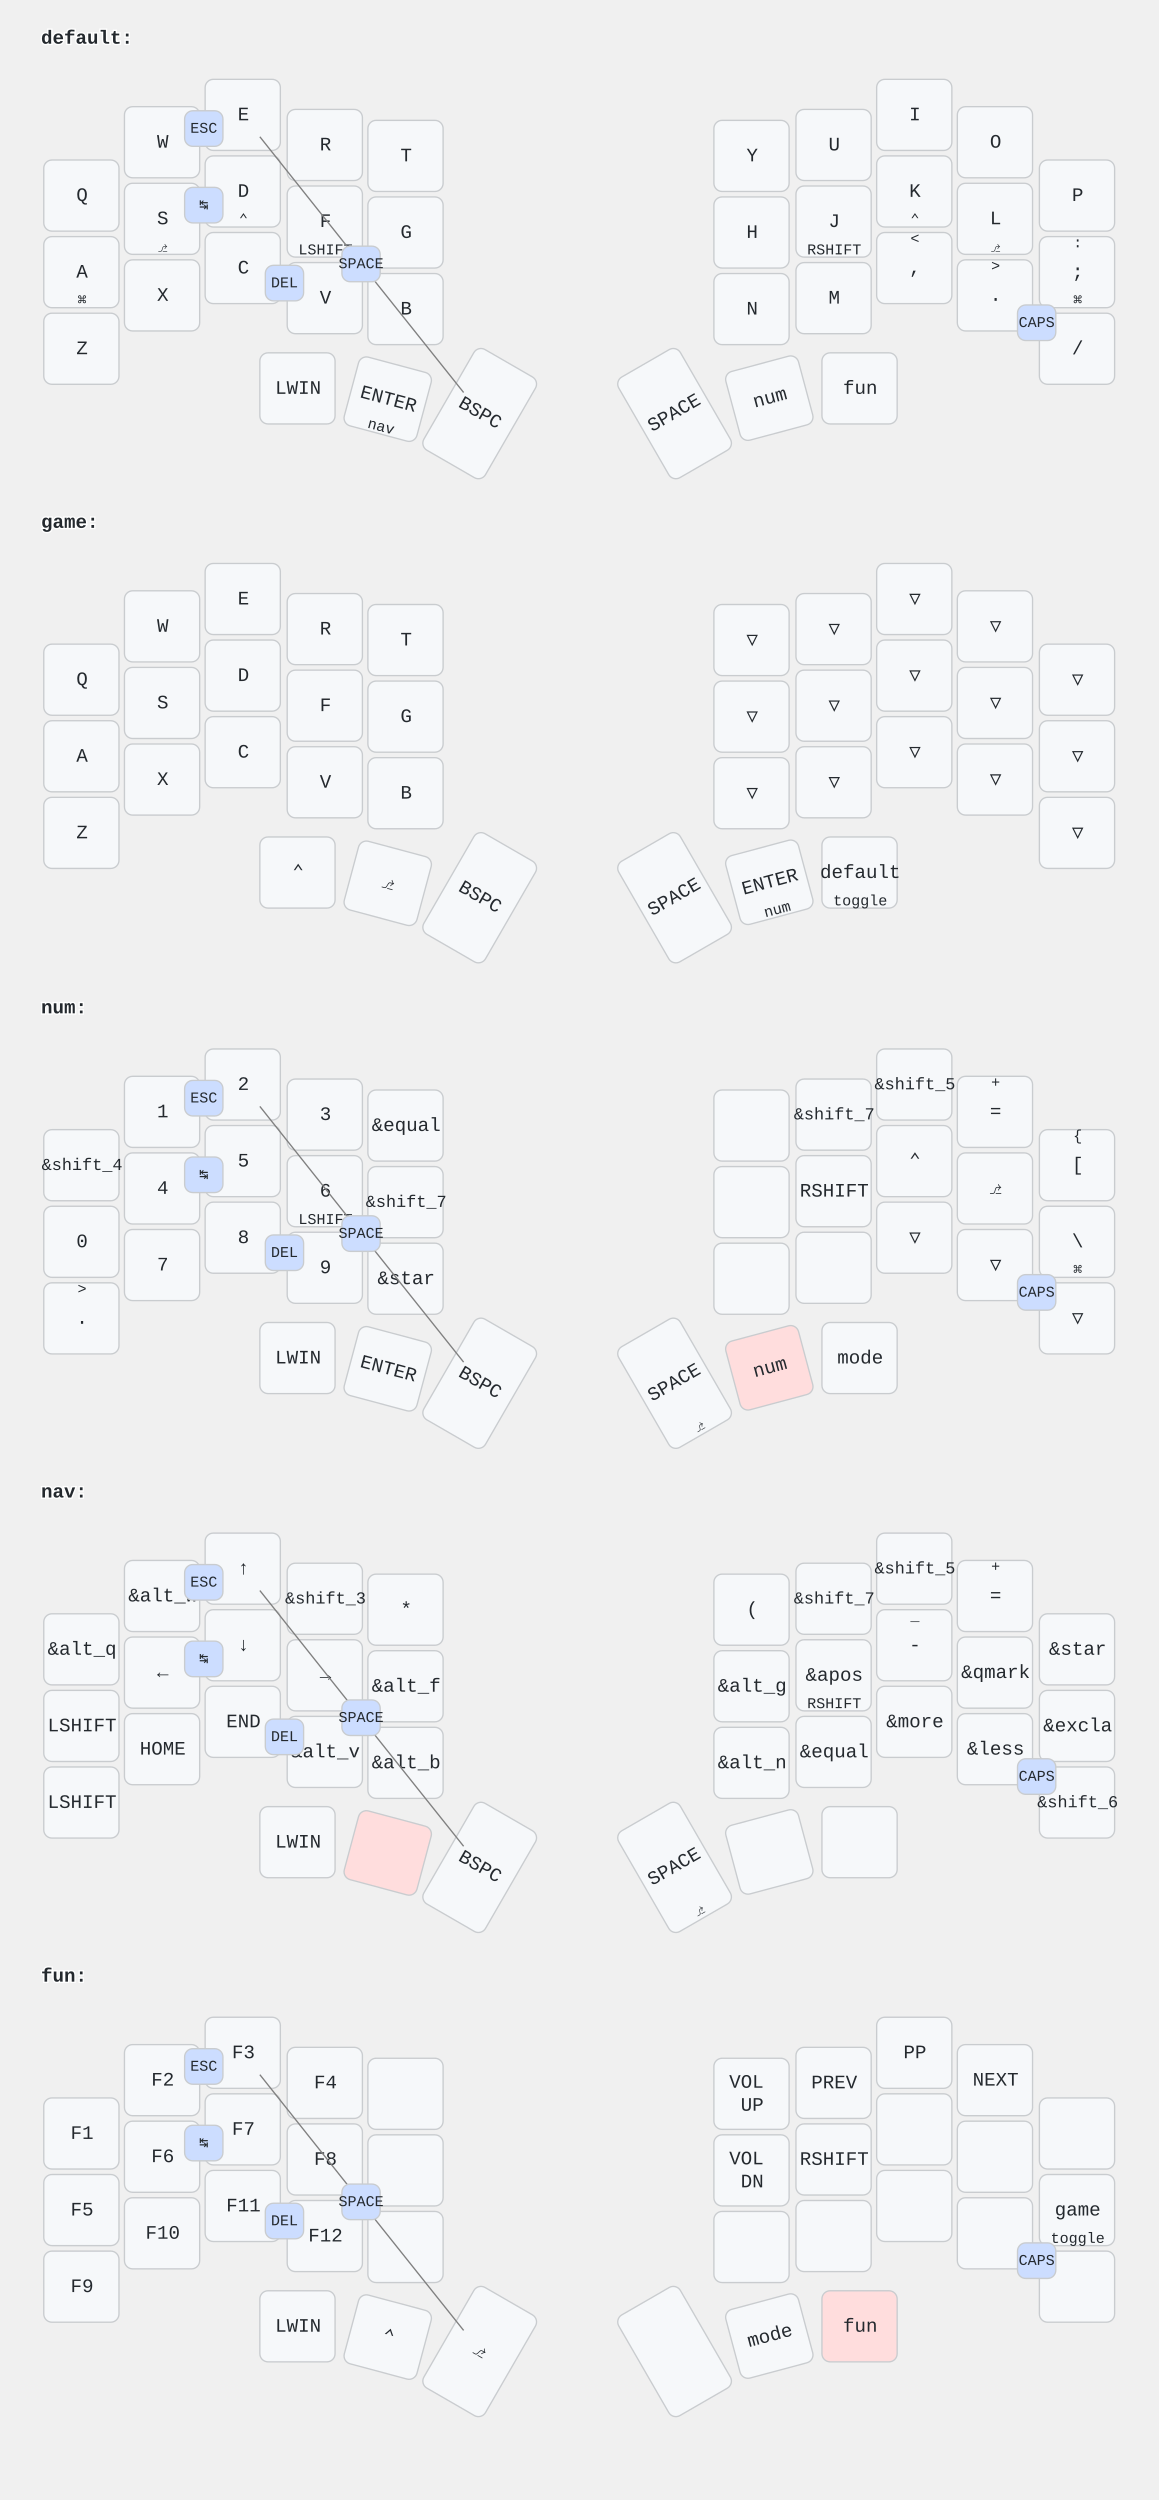
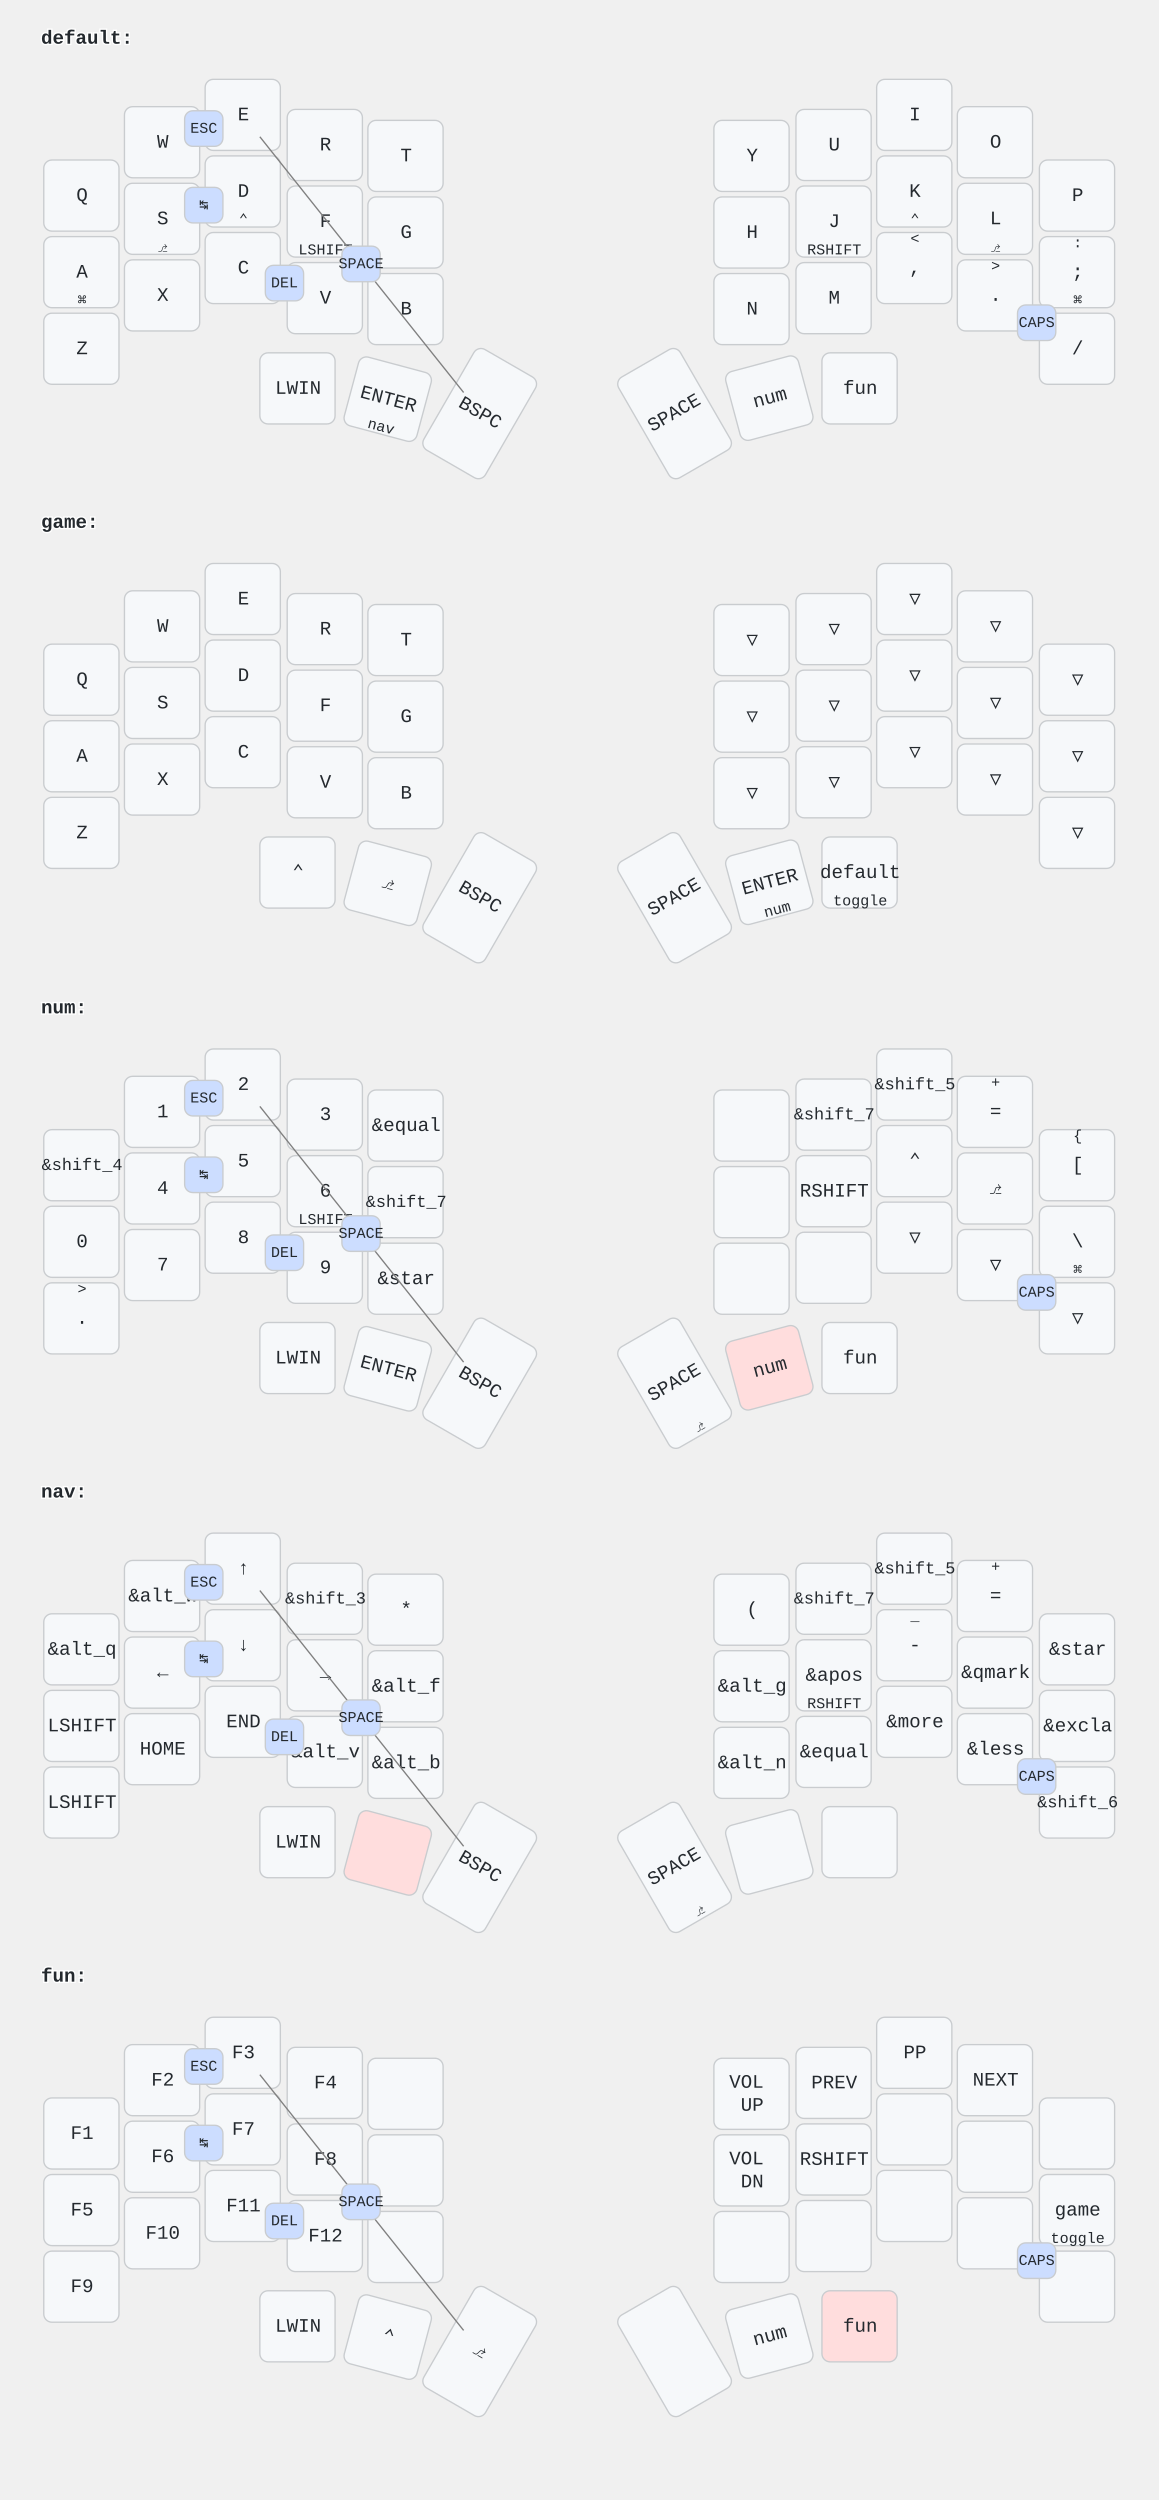
<svg xmlns="http://www.w3.org/2000/svg" width="847" height="1828" viewBox="0 0 847 1828" class="keymap">
  <style>/* font and background color specifications */
svg {
    font-family: SFMono-Regular,Consolas,Liberation Mono,Menlo,monospace;
    font-size: 14px;
    font-kerning: normal;
    text-rendering: optimizeLegibility;
    fill: #24292e;
}

/* default key styling */
rect {
    fill: #f6f8fa;
    stroke: #c9cccf;
    stroke-width: 1;
}

/* color accent for combo boxes */
rect.combo {
    fill: #cdf;
}

/* color accent for held keys */
rect.held, rect.combo.held {
    fill: #fdd;
}

/* color accent for ghost (optional) keys */
rect.ghost, rect.combo.ghost {
    fill: #ddd;
}

text {
    text-anchor: middle;
    dominant-baseline: middle;
}

/* styling for layer labels */
text.label {
    font-weight: bold;
    text-anchor: start;
    stroke: white;
    stroke-width: 2;
    paint-order: stroke;
}

/* styling for combo tap, and key hold/shifted label text */
text.combo, text.hold, text.shifted {
    font-size: 11px;
}

text.hold {
    text-anchor: middle;
    dominant-baseline: auto;
}

text.shifted {
    text-anchor: middle;
    dominant-baseline: hanging;
}

/* styling for hold/shifted label text in combo box */
text.combo.hold, text.combo.shifted {
    font-size: 8px;
}

/* styling for combo dendrons */
path {
    stroke-width: 1;
    stroke: gray;
    fill: none;
}
</style>
  <g transform="translate(30, 0)" class="layer-default">
    <text x="0" y="28" class="label" id="default">default:</text>
    <g transform="translate(0, 56)">
      <g transform="translate(30, 87)" class="key keypos-0">
        <rect rx="6" ry="6" x="-28" y="-26" width="55" height="52" class="key" />
        <text x="0" y="0" class="key tap">Q</text>
      </g>
      <g transform="translate(89, 48)" class="key keypos-1">
        <rect rx="6" ry="6" x="-28" y="-26" width="55" height="52" class="key" />
        <text x="0" y="0" class="key tap">W</text>
      </g>
      <g transform="translate(148, 28)" class="key keypos-2">
        <rect rx="6" ry="6" x="-28" y="-26" width="55" height="52" class="key" />
        <text x="0" y="0" class="key tap">E</text>
      </g>
      <g transform="translate(208, 50)" class="key keypos-3">
        <rect rx="6" ry="6" x="-28" y="-26" width="55" height="52" class="key" />
        <text x="0" y="0" class="key tap">R</text>
      </g>
      <g transform="translate(267, 58)" class="key keypos-4">
        <rect rx="6" ry="6" x="-28" y="-26" width="55" height="52" class="key" />
        <text x="0" y="0" class="key tap">T</text>
      </g>
      <g transform="translate(520, 58)" class="key keypos-5">
        <rect rx="6" ry="6" x="-28" y="-26" width="55" height="52" class="key" />
        <text x="0" y="0" class="key tap">Y</text>
      </g>
      <g transform="translate(580, 50)" class="key keypos-6">
        <rect rx="6" ry="6" x="-28" y="-26" width="55" height="52" class="key" />
        <text x="0" y="0" class="key tap">U</text>
      </g>
      <g transform="translate(639, 28)" class="key keypos-7">
        <rect rx="6" ry="6" x="-28" y="-26" width="55" height="52" class="key" />
        <text x="0" y="0" class="key tap">I</text>
      </g>
      <g transform="translate(698, 48)" class="key keypos-8">
        <rect rx="6" ry="6" x="-28" y="-26" width="55" height="52" class="key" />
        <text x="0" y="0" class="key tap">O</text>
      </g>
      <g transform="translate(758, 87)" class="key keypos-9">
        <rect rx="6" ry="6" x="-28" y="-26" width="55" height="52" class="key" />
        <text x="0" y="0" class="key tap">P</text>
      </g>
      <g transform="translate(30, 143)" class="key keypos-10">
        <rect rx="6" ry="6" x="-28" y="-26" width="55" height="52" class="key" />
        <text x="0" y="0" class="key tap">A</text>
        <text x="0" y="24" class="key hold">⌘</text>
      </g>
      <g transform="translate(89, 104)" class="key keypos-11">
        <rect rx="6" ry="6" x="-28" y="-26" width="55" height="52" class="key" />
        <text x="0" y="0" class="key tap">S</text>
        <text x="0" y="24" class="key hold">⎇</text>
      </g>
      <g transform="translate(148, 84)" class="key keypos-12">
        <rect rx="6" ry="6" x="-28" y="-26" width="55" height="52" class="key" />
        <text x="0" y="0" class="key tap">D</text>
        <text x="0" y="24" class="key hold">⌃</text>
      </g>
      <g transform="translate(208, 106)" class="key keypos-13">
        <rect rx="6" ry="6" x="-28" y="-26" width="55" height="52" class="key" />
        <text x="0" y="0" class="key tap">F</text>
        <text x="0" y="24" class="key hold">LSHIFT</text>
      </g>
      <g transform="translate(267, 114)" class="key keypos-14">
        <rect rx="6" ry="6" x="-28" y="-26" width="55" height="52" class="key" />
        <text x="0" y="0" class="key tap">G</text>
      </g>
      <g transform="translate(520, 114)" class="key keypos-15">
        <rect rx="6" ry="6" x="-28" y="-26" width="55" height="52" class="key" />
        <text x="0" y="0" class="key tap">H</text>
      </g>
      <g transform="translate(580, 106)" class="key keypos-16">
        <rect rx="6" ry="6" x="-28" y="-26" width="55" height="52" class="key" />
        <text x="0" y="0" class="key tap">J</text>
        <text x="0" y="24" class="key hold">RSHIFT</text>
      </g>
      <g transform="translate(639, 84)" class="key keypos-17">
        <rect rx="6" ry="6" x="-28" y="-26" width="55" height="52" class="key" />
        <text x="0" y="0" class="key tap">K</text>
        <text x="0" y="24" class="key hold">⌃</text>
      </g>
      <g transform="translate(698, 104)" class="key keypos-18">
        <rect rx="6" ry="6" x="-28" y="-26" width="55" height="52" class="key" />
        <text x="0" y="0" class="key tap">L</text>
        <text x="0" y="24" class="key hold">⎇</text>
      </g>
      <g transform="translate(758, 143)" class="key keypos-19">
        <rect rx="6" ry="6" x="-28" y="-26" width="55" height="52" class="key" />
        <text x="0" y="0" class="key tap">;</text>
        <text x="0" y="24" class="key hold">⌘</text>
        <text x="0" y="-24" class="key shifted">:</text>
      </g>
      <g transform="translate(30, 199)" class="key keypos-20">
        <rect rx="6" ry="6" x="-28" y="-26" width="55" height="52" class="key" />
        <text x="0" y="0" class="key tap">Z</text>
      </g>
      <g transform="translate(89, 160)" class="key keypos-21">
        <rect rx="6" ry="6" x="-28" y="-26" width="55" height="52" class="key" />
        <text x="0" y="0" class="key tap">X</text>
      </g>
      <g transform="translate(148, 140)" class="key keypos-22">
        <rect rx="6" ry="6" x="-28" y="-26" width="55" height="52" class="key" />
        <text x="0" y="0" class="key tap">C</text>
      </g>
      <g transform="translate(208, 162)" class="key keypos-23">
        <rect rx="6" ry="6" x="-28" y="-26" width="55" height="52" class="key" />
        <text x="0" y="0" class="key tap">V</text>
      </g>
      <g transform="translate(267, 170)" class="key keypos-24">
        <rect rx="6" ry="6" x="-28" y="-26" width="55" height="52" class="key" />
        <text x="0" y="0" class="key tap">B</text>
      </g>
      <g transform="translate(520, 170)" class="key keypos-25">
        <rect rx="6" ry="6" x="-28" y="-26" width="55" height="52" class="key" />
        <text x="0" y="0" class="key tap">N</text>
      </g>
      <g transform="translate(580, 162)" class="key keypos-26">
        <rect rx="6" ry="6" x="-28" y="-26" width="55" height="52" class="key" />
        <text x="0" y="0" class="key tap">M</text>
      </g>
      <g transform="translate(639, 140)" class="key keypos-27">
        <rect rx="6" ry="6" x="-28" y="-26" width="55" height="52" class="key" />
        <text x="0" y="0" class="key tap">,</text>
        <text x="0" y="-24" class="key shifted">&lt;</text>
      </g>
      <g transform="translate(698, 160)" class="key keypos-28">
        <rect rx="6" ry="6" x="-28" y="-26" width="55" height="52" class="key" />
        <text x="0" y="0" class="key tap">.</text>
        <text x="0" y="-24" class="key shifted">&gt;</text>
      </g>
      <g transform="translate(758, 199)" class="key keypos-29">
        <rect rx="6" ry="6" x="-28" y="-26" width="55" height="52" class="key" />
        <text x="0" y="0" class="key tap">/</text>
      </g>
      <g transform="translate(188, 228)" class="key keypos-30">
        <rect rx="6" ry="6" x="-28" y="-26" width="55" height="52" class="key" />
        <text x="0" y="0" class="key tap">LWIN</text>
      </g>
      <g transform="translate(254, 236) rotate(15.0)" class="key keypos-31">
        <rect rx="6" ry="6" x="-28" y="-26" width="55" height="52" class="key" />
        <text x="0" y="0" class="key tap">ENTER</text>
        <a href="#nav">
          <text x="0" y="24" class="key hold layer-activator">nav</text>
        </a>
      </g>
      <g transform="translate(321, 246) rotate(30.0)" class="key keypos-32">
        <rect rx="6" ry="6" x="-26" y="-42" width="52" height="85" class="key" />
        <text x="0" y="0" class="key tap">BSPC</text>
      </g>
      <g transform="translate(463, 246) rotate(-30.0)" class="key keypos-33">
        <rect rx="6" ry="6" x="-26" y="-42" width="52" height="85" class="key" />
        <text x="0" y="0" class="key tap">SPACE</text>
      </g>
      <g transform="translate(533, 235) rotate(-15.0)" class="key keypos-34">
        <rect rx="6" ry="6" x="-28" y="-26" width="55" height="52" class="key" />
        <a href="#num">
          <text x="0" y="0" class="key tap layer-activator">num</text>
        </a>
      </g>
      <g transform="translate(599, 228)" class="key keypos-35">
        <rect rx="6" ry="6" x="-28" y="-26" width="55" height="52" class="key" />
        <a href="#fun">
          <text x="0" y="0" class="key tap layer-activator">fun</text>
        </a>
      </g>
      <g class="combo combopos-0">
        <rect rx="6" ry="6" x="105" y="25" width="28" height="26" class="combo" />
        <text x="119" y="38" class="combo tap">ESC</text>
      </g>
      <g class="combo combopos-1">
        <rect rx="6" ry="6" x="105" y="81" width="28" height="26" class="combo" />
        <text x="119" y="94" class="combo tap">↹</text>
      </g>
      <g class="combo combopos-2">
        <rect rx="6" ry="6" x="714" y="167" width="28" height="26" class="combo" />
        <text x="728" y="180" class="combo tap">CAPS</text>
      </g>
      <g class="combo combopos-3">
        <rect rx="6" ry="6" x="164" y="138" width="28" height="26" class="combo" />
        <text x="178" y="151" class="combo tap">DEL</text>
      </g>
      <g class="combo combopos-4">
        <path d="M234,137 l-74,-93" class="combo" />
        <path d="M234,137 l75,94" class="combo" />
        <rect rx="6" ry="6" x="220" y="124" width="28" height="26" class="combo" />
        <text x="234" y="137" class="combo tap">SPACE</text>
      </g>
    </g>
  </g>
  <g transform="translate(30, 354)" class="layer-game">
    <text x="0" y="28" class="label" id="game">game:</text>
    <g transform="translate(0, 56)">
      <g transform="translate(30, 87)" class="key keypos-0">
        <rect rx="6" ry="6" x="-28" y="-26" width="55" height="52" class="key" />
        <text x="0" y="0" class="key tap">Q</text>
      </g>
      <g transform="translate(89, 48)" class="key keypos-1">
        <rect rx="6" ry="6" x="-28" y="-26" width="55" height="52" class="key" />
        <text x="0" y="0" class="key tap">W</text>
      </g>
      <g transform="translate(148, 28)" class="key keypos-2">
        <rect rx="6" ry="6" x="-28" y="-26" width="55" height="52" class="key" />
        <text x="0" y="0" class="key tap">E</text>
      </g>
      <g transform="translate(208, 50)" class="key keypos-3">
        <rect rx="6" ry="6" x="-28" y="-26" width="55" height="52" class="key" />
        <text x="0" y="0" class="key tap">R</text>
      </g>
      <g transform="translate(267, 58)" class="key keypos-4">
        <rect rx="6" ry="6" x="-28" y="-26" width="55" height="52" class="key" />
        <text x="0" y="0" class="key tap">T</text>
      </g>
      <g transform="translate(520, 58)" class="key trans keypos-5">
        <rect rx="6" ry="6" x="-28" y="-26" width="55" height="52" class="key trans" />
        <text x="0" y="0" class="key trans tap">▽</text>
      </g>
      <g transform="translate(580, 50)" class="key trans keypos-6">
        <rect rx="6" ry="6" x="-28" y="-26" width="55" height="52" class="key trans" />
        <text x="0" y="0" class="key trans tap">▽</text>
      </g>
      <g transform="translate(639, 28)" class="key trans keypos-7">
        <rect rx="6" ry="6" x="-28" y="-26" width="55" height="52" class="key trans" />
        <text x="0" y="0" class="key trans tap">▽</text>
      </g>
      <g transform="translate(698, 48)" class="key trans keypos-8">
        <rect rx="6" ry="6" x="-28" y="-26" width="55" height="52" class="key trans" />
        <text x="0" y="0" class="key trans tap">▽</text>
      </g>
      <g transform="translate(758, 87)" class="key trans keypos-9">
        <rect rx="6" ry="6" x="-28" y="-26" width="55" height="52" class="key trans" />
        <text x="0" y="0" class="key trans tap">▽</text>
      </g>
      <g transform="translate(30, 143)" class="key keypos-10">
        <rect rx="6" ry="6" x="-28" y="-26" width="55" height="52" class="key" />
        <text x="0" y="0" class="key tap">A</text>
      </g>
      <g transform="translate(89, 104)" class="key keypos-11">
        <rect rx="6" ry="6" x="-28" y="-26" width="55" height="52" class="key" />
        <text x="0" y="0" class="key tap">S</text>
      </g>
      <g transform="translate(148, 84)" class="key keypos-12">
        <rect rx="6" ry="6" x="-28" y="-26" width="55" height="52" class="key" />
        <text x="0" y="0" class="key tap">D</text>
      </g>
      <g transform="translate(208, 106)" class="key keypos-13">
        <rect rx="6" ry="6" x="-28" y="-26" width="55" height="52" class="key" />
        <text x="0" y="0" class="key tap">F</text>
      </g>
      <g transform="translate(267, 114)" class="key keypos-14">
        <rect rx="6" ry="6" x="-28" y="-26" width="55" height="52" class="key" />
        <text x="0" y="0" class="key tap">G</text>
      </g>
      <g transform="translate(520, 114)" class="key trans keypos-15">
        <rect rx="6" ry="6" x="-28" y="-26" width="55" height="52" class="key trans" />
        <text x="0" y="0" class="key trans tap">▽</text>
      </g>
      <g transform="translate(580, 106)" class="key trans keypos-16">
        <rect rx="6" ry="6" x="-28" y="-26" width="55" height="52" class="key trans" />
        <text x="0" y="0" class="key trans tap">▽</text>
      </g>
      <g transform="translate(639, 84)" class="key trans keypos-17">
        <rect rx="6" ry="6" x="-28" y="-26" width="55" height="52" class="key trans" />
        <text x="0" y="0" class="key trans tap">▽</text>
      </g>
      <g transform="translate(698, 104)" class="key trans keypos-18">
        <rect rx="6" ry="6" x="-28" y="-26" width="55" height="52" class="key trans" />
        <text x="0" y="0" class="key trans tap">▽</text>
      </g>
      <g transform="translate(758, 143)" class="key trans keypos-19">
        <rect rx="6" ry="6" x="-28" y="-26" width="55" height="52" class="key trans" />
        <text x="0" y="0" class="key trans tap">▽</text>
      </g>
      <g transform="translate(30, 199)" class="key keypos-20">
        <rect rx="6" ry="6" x="-28" y="-26" width="55" height="52" class="key" />
        <text x="0" y="0" class="key tap">Z</text>
      </g>
      <g transform="translate(89, 160)" class="key keypos-21">
        <rect rx="6" ry="6" x="-28" y="-26" width="55" height="52" class="key" />
        <text x="0" y="0" class="key tap">X</text>
      </g>
      <g transform="translate(148, 140)" class="key keypos-22">
        <rect rx="6" ry="6" x="-28" y="-26" width="55" height="52" class="key" />
        <text x="0" y="0" class="key tap">C</text>
      </g>
      <g transform="translate(208, 162)" class="key keypos-23">
        <rect rx="6" ry="6" x="-28" y="-26" width="55" height="52" class="key" />
        <text x="0" y="0" class="key tap">V</text>
      </g>
      <g transform="translate(267, 170)" class="key keypos-24">
        <rect rx="6" ry="6" x="-28" y="-26" width="55" height="52" class="key" />
        <text x="0" y="0" class="key tap">B</text>
      </g>
      <g transform="translate(520, 170)" class="key trans keypos-25">
        <rect rx="6" ry="6" x="-28" y="-26" width="55" height="52" class="key trans" />
        <text x="0" y="0" class="key trans tap">▽</text>
      </g>
      <g transform="translate(580, 162)" class="key trans keypos-26">
        <rect rx="6" ry="6" x="-28" y="-26" width="55" height="52" class="key trans" />
        <text x="0" y="0" class="key trans tap">▽</text>
      </g>
      <g transform="translate(639, 140)" class="key trans keypos-27">
        <rect rx="6" ry="6" x="-28" y="-26" width="55" height="52" class="key trans" />
        <text x="0" y="0" class="key trans tap">▽</text>
      </g>
      <g transform="translate(698, 160)" class="key trans keypos-28">
        <rect rx="6" ry="6" x="-28" y="-26" width="55" height="52" class="key trans" />
        <text x="0" y="0" class="key trans tap">▽</text>
      </g>
      <g transform="translate(758, 199)" class="key trans keypos-29">
        <rect rx="6" ry="6" x="-28" y="-26" width="55" height="52" class="key trans" />
        <text x="0" y="0" class="key trans tap">▽</text>
      </g>
      <g transform="translate(188, 228)" class="key keypos-30">
        <rect rx="6" ry="6" x="-28" y="-26" width="55" height="52" class="key" />
        <text x="0" y="0" class="key tap">⌃</text>
      </g>
      <g transform="translate(254, 236) rotate(15.0)" class="key keypos-31">
        <rect rx="6" ry="6" x="-28" y="-26" width="55" height="52" class="key" />
        <text x="0" y="0" class="key tap">⎇</text>
      </g>
      <g transform="translate(321, 246) rotate(30.0)" class="key keypos-32">
        <rect rx="6" ry="6" x="-26" y="-42" width="52" height="85" class="key" />
        <text x="0" y="0" class="key tap">BSPC</text>
      </g>
      <g transform="translate(463, 246) rotate(-30.0)" class="key keypos-33">
        <rect rx="6" ry="6" x="-26" y="-42" width="52" height="85" class="key" />
        <text x="0" y="0" class="key tap">SPACE</text>
      </g>
      <g transform="translate(533, 235) rotate(-15.0)" class="key keypos-34">
        <rect rx="6" ry="6" x="-28" y="-26" width="55" height="52" class="key" />
        <text x="0" y="0" class="key tap">ENTER</text>
        <a href="#num">
          <text x="0" y="24" class="key hold layer-activator">num</text>
        </a>
      </g>
      <g transform="translate(599, 228)" class="key keypos-35">
        <rect rx="6" ry="6" x="-28" y="-26" width="55" height="52" class="key" />
        <a href="#default">
          <text x="0" y="0" class="key tap layer-activator">default</text>
        </a>
        <text x="0" y="24" class="key hold">toggle</text>
      </g>
    </g>
  </g>
  <g transform="translate(30, 709)" class="layer-num">
    <text x="0" y="28" class="label" id="num">num:</text>
    <g transform="translate(0, 56)">
      <g transform="translate(30, 87)" class="key keypos-0">
        <rect rx="6" ry="6" x="-28" y="-26" width="55" height="52" class="key" />
        <text x="0" y="0" class="key tap">
          <tspan style="font-size: 88%">&amp;shift_4</tspan>
        </text>
      </g>
      <g transform="translate(89, 48)" class="key keypos-1">
        <rect rx="6" ry="6" x="-28" y="-26" width="55" height="52" class="key" />
        <text x="0" y="0" class="key tap">1</text>
      </g>
      <g transform="translate(148, 28)" class="key keypos-2">
        <rect rx="6" ry="6" x="-28" y="-26" width="55" height="52" class="key" />
        <text x="0" y="0" class="key tap">2</text>
      </g>
      <g transform="translate(208, 50)" class="key keypos-3">
        <rect rx="6" ry="6" x="-28" y="-26" width="55" height="52" class="key" />
        <text x="0" y="0" class="key tap">3</text>
      </g>
      <g transform="translate(267, 58)" class="key keypos-4">
        <rect rx="6" ry="6" x="-28" y="-26" width="55" height="52" class="key" />
        <text x="0" y="0" class="key tap">&amp;equal</text>
      </g>
      <g transform="translate(520, 58)" class="key keypos-5">
        <rect rx="6" ry="6" x="-28" y="-26" width="55" height="52" class="key" />
      </g>
      <g transform="translate(580, 50)" class="key keypos-6">
        <rect rx="6" ry="6" x="-28" y="-26" width="55" height="52" class="key" />
        <text x="0" y="0" class="key tap">
          <tspan style="font-size: 88%">&amp;shift_7</tspan>
        </text>
      </g>
      <g transform="translate(639, 28)" class="key keypos-7">
        <rect rx="6" ry="6" x="-28" y="-26" width="55" height="52" class="key" />
        <text x="0" y="0" class="key tap">
          <tspan style="font-size: 88%">&amp;shift_5</tspan>
        </text>
      </g>
      <g transform="translate(698, 48)" class="key keypos-8">
        <rect rx="6" ry="6" x="-28" y="-26" width="55" height="52" class="key" />
        <text x="0" y="0" class="key tap">=</text>
        <text x="0" y="-24" class="key shifted">+</text>
      </g>
      <g transform="translate(758, 87)" class="key keypos-9">
        <rect rx="6" ry="6" x="-28" y="-26" width="55" height="52" class="key" />
        <text x="0" y="0" class="key tap">[</text>
        <text x="0" y="-24" class="key shifted">{</text>
      </g>
      <g transform="translate(30, 143)" class="key keypos-10">
        <rect rx="6" ry="6" x="-28" y="-26" width="55" height="52" class="key" />
        <text x="0" y="0" class="key tap">0</text>
      </g>
      <g transform="translate(89, 104)" class="key keypos-11">
        <rect rx="6" ry="6" x="-28" y="-26" width="55" height="52" class="key" />
        <text x="0" y="0" class="key tap">4</text>
      </g>
      <g transform="translate(148, 84)" class="key keypos-12">
        <rect rx="6" ry="6" x="-28" y="-26" width="55" height="52" class="key" />
        <text x="0" y="0" class="key tap">5</text>
      </g>
      <g transform="translate(208, 106)" class="key keypos-13">
        <rect rx="6" ry="6" x="-28" y="-26" width="55" height="52" class="key" />
        <text x="0" y="0" class="key tap">6</text>
        <text x="0" y="24" class="key hold">LSHIFT</text>
      </g>
      <g transform="translate(267, 114)" class="key keypos-14">
        <rect rx="6" ry="6" x="-28" y="-26" width="55" height="52" class="key" />
        <text x="0" y="0" class="key tap">
          <tspan style="font-size: 88%">&amp;shift_7</tspan>
        </text>
      </g>
      <g transform="translate(520, 114)" class="key keypos-15">
        <rect rx="6" ry="6" x="-28" y="-26" width="55" height="52" class="key" />
      </g>
      <g transform="translate(580, 106)" class="key keypos-16">
        <rect rx="6" ry="6" x="-28" y="-26" width="55" height="52" class="key" />
        <text x="0" y="0" class="key tap">RSHIFT</text>
      </g>
      <g transform="translate(639, 84)" class="key keypos-17">
        <rect rx="6" ry="6" x="-28" y="-26" width="55" height="52" class="key" />
        <text x="0" y="0" class="key tap">⌃</text>
      </g>
      <g transform="translate(698, 104)" class="key keypos-18">
        <rect rx="6" ry="6" x="-28" y="-26" width="55" height="52" class="key" />
        <text x="0" y="0" class="key tap">⎇</text>
      </g>
      <g transform="translate(758, 143)" class="key keypos-19">
        <rect rx="6" ry="6" x="-28" y="-26" width="55" height="52" class="key" />
        <text x="0" y="0" class="key tap">\</text>
        <text x="0" y="24" class="key hold">⌘</text>
      </g>
      <g transform="translate(30, 199)" class="key keypos-20">
        <rect rx="6" ry="6" x="-28" y="-26" width="55" height="52" class="key" />
        <text x="0" y="0" class="key tap">.</text>
        <text x="0" y="-24" class="key shifted">&gt;</text>
      </g>
      <g transform="translate(89, 160)" class="key keypos-21">
        <rect rx="6" ry="6" x="-28" y="-26" width="55" height="52" class="key" />
        <text x="0" y="0" class="key tap">7</text>
      </g>
      <g transform="translate(148, 140)" class="key keypos-22">
        <rect rx="6" ry="6" x="-28" y="-26" width="55" height="52" class="key" />
        <text x="0" y="0" class="key tap">8</text>
      </g>
      <g transform="translate(208, 162)" class="key keypos-23">
        <rect rx="6" ry="6" x="-28" y="-26" width="55" height="52" class="key" />
        <text x="0" y="0" class="key tap">9</text>
      </g>
      <g transform="translate(267, 170)" class="key keypos-24">
        <rect rx="6" ry="6" x="-28" y="-26" width="55" height="52" class="key" />
        <text x="0" y="0" class="key tap">&amp;star</text>
      </g>
      <g transform="translate(520, 170)" class="key keypos-25">
        <rect rx="6" ry="6" x="-28" y="-26" width="55" height="52" class="key" />
      </g>
      <g transform="translate(580, 162)" class="key keypos-26">
        <rect rx="6" ry="6" x="-28" y="-26" width="55" height="52" class="key" />
      </g>
      <g transform="translate(639, 140)" class="key trans keypos-27">
        <rect rx="6" ry="6" x="-28" y="-26" width="55" height="52" class="key trans" />
        <text x="0" y="0" class="key trans tap">▽</text>
      </g>
      <g transform="translate(698, 160)" class="key trans keypos-28">
        <rect rx="6" ry="6" x="-28" y="-26" width="55" height="52" class="key trans" />
        <text x="0" y="0" class="key trans tap">▽</text>
      </g>
      <g transform="translate(758, 199)" class="key trans keypos-29">
        <rect rx="6" ry="6" x="-28" y="-26" width="55" height="52" class="key trans" />
        <text x="0" y="0" class="key trans tap">▽</text>
      </g>
      <g transform="translate(188, 228)" class="key keypos-30">
        <rect rx="6" ry="6" x="-28" y="-26" width="55" height="52" class="key" />
        <text x="0" y="0" class="key tap">LWIN</text>
      </g>
      <g transform="translate(254, 236) rotate(15.0)" class="key keypos-31">
        <rect rx="6" ry="6" x="-28" y="-26" width="55" height="52" class="key" />
        <text x="0" y="0" class="key tap">ENTER</text>
      </g>
      <g transform="translate(321, 246) rotate(30.0)" class="key keypos-32">
        <rect rx="6" ry="6" x="-26" y="-42" width="52" height="85" class="key" />
        <text x="0" y="0" class="key tap">BSPC</text>
      </g>
      <g transform="translate(463, 246) rotate(-30.0)" class="key keypos-33">
        <rect rx="6" ry="6" x="-26" y="-42" width="52" height="85" class="key" />
        <text x="0" y="0" class="key tap">SPACE</text>
        <text x="0" y="40" class="key hold">⎇</text>
      </g>
      <g transform="translate(533, 235) rotate(-15.0)" class="key held keypos-34">
        <rect rx="6" ry="6" x="-28" y="-26" width="55" height="52" class="key held" />
        <a href="#num">
          <text x="0" y="0" class="key held tap layer-activator">num</text>
        </a>
      </g>
      <g transform="translate(599, 228)" class="key keypos-35">
        <rect rx="6" ry="6" x="-28" y="-26" width="55" height="52" class="key" />
-         <text x="0" y="0" class="key tap">mode</text>
+         <a href="#fun">
+           <text x="0" y="0" class="key tap layer-activator">fun</text>
+         </a>
      </g>
      <g class="combo combopos-0">
        <rect rx="6" ry="6" x="105" y="25" width="28" height="26" class="combo" />
        <text x="119" y="38" class="combo tap">ESC</text>
      </g>
      <g class="combo combopos-1">
        <rect rx="6" ry="6" x="105" y="81" width="28" height="26" class="combo" />
        <text x="119" y="94" class="combo tap">↹</text>
      </g>
      <g class="combo combopos-2">
        <rect rx="6" ry="6" x="714" y="167" width="28" height="26" class="combo" />
        <text x="728" y="180" class="combo tap">CAPS</text>
      </g>
      <g class="combo combopos-3">
        <rect rx="6" ry="6" x="164" y="138" width="28" height="26" class="combo" />
        <text x="178" y="151" class="combo tap">DEL</text>
      </g>
      <g class="combo combopos-4">
        <path d="M234,137 l-74,-93" class="combo" />
        <path d="M234,137 l75,94" class="combo" />
        <rect rx="6" ry="6" x="220" y="124" width="28" height="26" class="combo" />
        <text x="234" y="137" class="combo tap">SPACE</text>
      </g>
    </g>
  </g>
  <g transform="translate(30, 1063)" class="layer-nav">
    <text x="0" y="28" class="label" id="nav">nav:</text>
    <g transform="translate(0, 56)">
      <g transform="translate(30, 87)" class="key keypos-0">
        <rect rx="6" ry="6" x="-28" y="-26" width="55" height="52" class="key" />
        <text x="0" y="0" class="key tap">&amp;alt_q</text>
      </g>
      <g transform="translate(89, 48)" class="key keypos-1">
        <rect rx="6" ry="6" x="-28" y="-26" width="55" height="52" class="key" />
        <text x="0" y="0" class="key tap">&amp;alt_w</text>
      </g>
      <g transform="translate(148, 28)" class="key keypos-2">
        <rect rx="6" ry="6" x="-28" y="-26" width="55" height="52" class="key" />
        <text x="0" y="0" class="key tap">↑</text>
      </g>
      <g transform="translate(208, 50)" class="key keypos-3">
        <rect rx="6" ry="6" x="-28" y="-26" width="55" height="52" class="key" />
        <text x="0" y="0" class="key tap">
          <tspan style="font-size: 88%">&amp;shift_3</tspan>
        </text>
      </g>
      <g transform="translate(267, 58)" class="key keypos-4">
        <rect rx="6" ry="6" x="-28" y="-26" width="55" height="52" class="key" />
        <text x="0" y="0" class="key tap">*</text>
      </g>
      <g transform="translate(520, 58)" class="key keypos-5">
        <rect rx="6" ry="6" x="-28" y="-26" width="55" height="52" class="key" />
        <text x="0" y="0" class="key tap">(</text>
      </g>
      <g transform="translate(580, 50)" class="key keypos-6">
        <rect rx="6" ry="6" x="-28" y="-26" width="55" height="52" class="key" />
        <text x="0" y="0" class="key tap">
          <tspan style="font-size: 88%">&amp;shift_7</tspan>
        </text>
      </g>
      <g transform="translate(639, 28)" class="key keypos-7">
        <rect rx="6" ry="6" x="-28" y="-26" width="55" height="52" class="key" />
        <text x="0" y="0" class="key tap">
          <tspan style="font-size: 88%">&amp;shift_5</tspan>
        </text>
      </g>
      <g transform="translate(698, 48)" class="key keypos-8">
        <rect rx="6" ry="6" x="-28" y="-26" width="55" height="52" class="key" />
        <text x="0" y="0" class="key tap">=</text>
        <text x="0" y="-24" class="key shifted">+</text>
      </g>
      <g transform="translate(758, 87)" class="key keypos-9">
        <rect rx="6" ry="6" x="-28" y="-26" width="55" height="52" class="key" />
        <text x="0" y="0" class="key tap">&amp;star</text>
      </g>
      <g transform="translate(30, 143)" class="key keypos-10">
        <rect rx="6" ry="6" x="-28" y="-26" width="55" height="52" class="key" />
        <text x="0" y="0" class="key tap">LSHIFT</text>
      </g>
      <g transform="translate(89, 104)" class="key keypos-11">
        <rect rx="6" ry="6" x="-28" y="-26" width="55" height="52" class="key" />
        <text x="0" y="0" class="key tap">←</text>
      </g>
      <g transform="translate(148, 84)" class="key keypos-12">
        <rect rx="6" ry="6" x="-28" y="-26" width="55" height="52" class="key" />
        <text x="0" y="0" class="key tap">↓</text>
      </g>
      <g transform="translate(208, 106)" class="key keypos-13">
        <rect rx="6" ry="6" x="-28" y="-26" width="55" height="52" class="key" />
        <text x="0" y="0" class="key tap">→</text>
      </g>
      <g transform="translate(267, 114)" class="key keypos-14">
        <rect rx="6" ry="6" x="-28" y="-26" width="55" height="52" class="key" />
        <text x="0" y="0" class="key tap">&amp;alt_f</text>
      </g>
      <g transform="translate(520, 114)" class="key keypos-15">
        <rect rx="6" ry="6" x="-28" y="-26" width="55" height="52" class="key" />
        <text x="0" y="0" class="key tap">&amp;alt_g</text>
      </g>
      <g transform="translate(580, 106)" class="key keypos-16">
        <rect rx="6" ry="6" x="-28" y="-26" width="55" height="52" class="key" />
        <text x="0" y="0" class="key tap">&amp;apos</text>
        <text x="0" y="24" class="key hold">RSHIFT</text>
      </g>
      <g transform="translate(639, 84)" class="key keypos-17">
        <rect rx="6" ry="6" x="-28" y="-26" width="55" height="52" class="key" />
        <text x="0" y="0" class="key tap">-</text>
        <text x="0" y="-24" class="key shifted">_</text>
      </g>
      <g transform="translate(698, 104)" class="key keypos-18">
        <rect rx="6" ry="6" x="-28" y="-26" width="55" height="52" class="key" />
        <text x="0" y="0" class="key tap">&amp;qmark</text>
      </g>
      <g transform="translate(758, 143)" class="key keypos-19">
        <rect rx="6" ry="6" x="-28" y="-26" width="55" height="52" class="key" />
        <text x="0" y="0" class="key tap">&amp;excla</text>
      </g>
      <g transform="translate(30, 199)" class="key keypos-20">
        <rect rx="6" ry="6" x="-28" y="-26" width="55" height="52" class="key" />
        <text x="0" y="0" class="key tap">LSHIFT</text>
      </g>
      <g transform="translate(89, 160)" class="key keypos-21">
        <rect rx="6" ry="6" x="-28" y="-26" width="55" height="52" class="key" />
        <text x="0" y="0" class="key tap">HOME</text>
      </g>
      <g transform="translate(148, 140)" class="key keypos-22">
        <rect rx="6" ry="6" x="-28" y="-26" width="55" height="52" class="key" />
        <text x="0" y="0" class="key tap">END</text>
      </g>
      <g transform="translate(208, 162)" class="key keypos-23">
        <rect rx="6" ry="6" x="-28" y="-26" width="55" height="52" class="key" />
        <text x="0" y="0" class="key tap">&amp;alt_v</text>
      </g>
      <g transform="translate(267, 170)" class="key keypos-24">
        <rect rx="6" ry="6" x="-28" y="-26" width="55" height="52" class="key" />
        <text x="0" y="0" class="key tap">&amp;alt_b</text>
      </g>
      <g transform="translate(520, 170)" class="key keypos-25">
        <rect rx="6" ry="6" x="-28" y="-26" width="55" height="52" class="key" />
        <text x="0" y="0" class="key tap">&amp;alt_n</text>
      </g>
      <g transform="translate(580, 162)" class="key keypos-26">
        <rect rx="6" ry="6" x="-28" y="-26" width="55" height="52" class="key" />
        <text x="0" y="0" class="key tap">&amp;equal</text>
      </g>
      <g transform="translate(639, 140)" class="key keypos-27">
        <rect rx="6" ry="6" x="-28" y="-26" width="55" height="52" class="key" />
        <text x="0" y="0" class="key tap">&amp;more</text>
      </g>
      <g transform="translate(698, 160)" class="key keypos-28">
        <rect rx="6" ry="6" x="-28" y="-26" width="55" height="52" class="key" />
        <text x="0" y="0" class="key tap">&amp;less</text>
      </g>
      <g transform="translate(758, 199)" class="key keypos-29">
        <rect rx="6" ry="6" x="-28" y="-26" width="55" height="52" class="key" />
        <text x="0" y="0" class="key tap">
          <tspan style="font-size: 88%">&amp;shift_6</tspan>
        </text>
      </g>
      <g transform="translate(188, 228)" class="key keypos-30">
        <rect rx="6" ry="6" x="-28" y="-26" width="55" height="52" class="key" />
        <text x="0" y="0" class="key tap">LWIN</text>
      </g>
      <g transform="translate(254, 236) rotate(15.0)" class="key held keypos-31">
        <rect rx="6" ry="6" x="-28" y="-26" width="55" height="52" class="key held" />
      </g>
      <g transform="translate(321, 246) rotate(30.0)" class="key keypos-32">
        <rect rx="6" ry="6" x="-26" y="-42" width="52" height="85" class="key" />
        <text x="0" y="0" class="key tap">BSPC</text>
      </g>
      <g transform="translate(463, 246) rotate(-30.0)" class="key keypos-33">
        <rect rx="6" ry="6" x="-26" y="-42" width="52" height="85" class="key" />
        <text x="0" y="0" class="key tap">SPACE</text>
        <text x="0" y="40" class="key hold">⎇</text>
      </g>
      <g transform="translate(533, 235) rotate(-15.0)" class="key keypos-34">
        <rect rx="6" ry="6" x="-28" y="-26" width="55" height="52" class="key" />
      </g>
      <g transform="translate(599, 228)" class="key keypos-35">
        <rect rx="6" ry="6" x="-28" y="-26" width="55" height="52" class="key" />
      </g>
      <g class="combo combopos-0">
        <rect rx="6" ry="6" x="105" y="25" width="28" height="26" class="combo" />
        <text x="119" y="38" class="combo tap">ESC</text>
      </g>
      <g class="combo combopos-1">
        <rect rx="6" ry="6" x="105" y="81" width="28" height="26" class="combo" />
        <text x="119" y="94" class="combo tap">↹</text>
      </g>
      <g class="combo combopos-2">
        <rect rx="6" ry="6" x="714" y="167" width="28" height="26" class="combo" />
        <text x="728" y="180" class="combo tap">CAPS</text>
      </g>
      <g class="combo combopos-3">
        <rect rx="6" ry="6" x="164" y="138" width="28" height="26" class="combo" />
        <text x="178" y="151" class="combo tap">DEL</text>
      </g>
      <g class="combo combopos-4">
        <path d="M234,137 l-74,-93" class="combo" />
        <path d="M234,137 l75,94" class="combo" />
        <rect rx="6" ry="6" x="220" y="124" width="28" height="26" class="combo" />
        <text x="234" y="137" class="combo tap">SPACE</text>
      </g>
    </g>
  </g>
  <g transform="translate(30, 1417)" class="layer-fun">
    <text x="0" y="28" class="label" id="fun">fun:</text>
    <g transform="translate(0, 56)">
      <g transform="translate(30, 87)" class="key keypos-0">
        <rect rx="6" ry="6" x="-28" y="-26" width="55" height="52" class="key" />
        <text x="0" y="0" class="key tap">F1</text>
      </g>
      <g transform="translate(89, 48)" class="key keypos-1">
        <rect rx="6" ry="6" x="-28" y="-26" width="55" height="52" class="key" />
        <text x="0" y="0" class="key tap">F2</text>
      </g>
      <g transform="translate(148, 28)" class="key keypos-2">
        <rect rx="6" ry="6" x="-28" y="-26" width="55" height="52" class="key" />
        <text x="0" y="0" class="key tap">F3</text>
      </g>
      <g transform="translate(208, 50)" class="key keypos-3">
        <rect rx="6" ry="6" x="-28" y="-26" width="55" height="52" class="key" />
        <text x="0" y="0" class="key tap">F4</text>
      </g>
      <g transform="translate(267, 58)" class="key keypos-4">
        <rect rx="6" ry="6" x="-28" y="-26" width="55" height="52" class="key" />
      </g>
      <g transform="translate(520, 58)" class="key keypos-5">
        <rect rx="6" ry="6" x="-28" y="-26" width="55" height="52" class="key" />
        <text x="0" y="0" class="key tap">
          <tspan x="0" dy="-0.6em">VOL</tspan>
          <tspan x="0" dy="1.2em">UP</tspan>
        </text>
      </g>
      <g transform="translate(580, 50)" class="key keypos-6">
        <rect rx="6" ry="6" x="-28" y="-26" width="55" height="52" class="key" />
        <text x="0" y="0" class="key tap">PREV</text>
      </g>
      <g transform="translate(639, 28)" class="key keypos-7">
        <rect rx="6" ry="6" x="-28" y="-26" width="55" height="52" class="key" />
        <text x="0" y="0" class="key tap">PP</text>
      </g>
      <g transform="translate(698, 48)" class="key keypos-8">
        <rect rx="6" ry="6" x="-28" y="-26" width="55" height="52" class="key" />
        <text x="0" y="0" class="key tap">NEXT</text>
      </g>
      <g transform="translate(758, 87)" class="key keypos-9">
        <rect rx="6" ry="6" x="-28" y="-26" width="55" height="52" class="key" />
      </g>
      <g transform="translate(30, 143)" class="key keypos-10">
        <rect rx="6" ry="6" x="-28" y="-26" width="55" height="52" class="key" />
        <text x="0" y="0" class="key tap">F5</text>
      </g>
      <g transform="translate(89, 104)" class="key keypos-11">
        <rect rx="6" ry="6" x="-28" y="-26" width="55" height="52" class="key" />
        <text x="0" y="0" class="key tap">F6</text>
      </g>
      <g transform="translate(148, 84)" class="key keypos-12">
        <rect rx="6" ry="6" x="-28" y="-26" width="55" height="52" class="key" />
        <text x="0" y="0" class="key tap">F7</text>
      </g>
      <g transform="translate(208, 106)" class="key keypos-13">
        <rect rx="6" ry="6" x="-28" y="-26" width="55" height="52" class="key" />
        <text x="0" y="0" class="key tap">F8</text>
      </g>
      <g transform="translate(267, 114)" class="key keypos-14">
        <rect rx="6" ry="6" x="-28" y="-26" width="55" height="52" class="key" />
      </g>
      <g transform="translate(520, 114)" class="key keypos-15">
        <rect rx="6" ry="6" x="-28" y="-26" width="55" height="52" class="key" />
        <text x="0" y="0" class="key tap">
          <tspan x="0" dy="-0.6em">VOL</tspan>
          <tspan x="0" dy="1.2em">DN</tspan>
        </text>
      </g>
      <g transform="translate(580, 106)" class="key keypos-16">
        <rect rx="6" ry="6" x="-28" y="-26" width="55" height="52" class="key" />
        <text x="0" y="0" class="key tap">RSHIFT</text>
      </g>
      <g transform="translate(639, 84)" class="key keypos-17">
        <rect rx="6" ry="6" x="-28" y="-26" width="55" height="52" class="key" />
      </g>
      <g transform="translate(698, 104)" class="key keypos-18">
        <rect rx="6" ry="6" x="-28" y="-26" width="55" height="52" class="key" />
      </g>
      <g transform="translate(758, 143)" class="key keypos-19">
        <rect rx="6" ry="6" x="-28" y="-26" width="55" height="52" class="key" />
        <a href="#game">
          <text x="0" y="0" class="key tap layer-activator">game</text>
        </a>
        <text x="0" y="24" class="key hold">toggle</text>
      </g>
      <g transform="translate(30, 199)" class="key keypos-20">
        <rect rx="6" ry="6" x="-28" y="-26" width="55" height="52" class="key" />
        <text x="0" y="0" class="key tap">F9</text>
      </g>
      <g transform="translate(89, 160)" class="key keypos-21">
        <rect rx="6" ry="6" x="-28" y="-26" width="55" height="52" class="key" />
        <text x="0" y="0" class="key tap">F10</text>
      </g>
      <g transform="translate(148, 140)" class="key keypos-22">
        <rect rx="6" ry="6" x="-28" y="-26" width="55" height="52" class="key" />
        <text x="0" y="0" class="key tap">F11</text>
      </g>
      <g transform="translate(208, 162)" class="key keypos-23">
        <rect rx="6" ry="6" x="-28" y="-26" width="55" height="52" class="key" />
        <text x="0" y="0" class="key tap">F12</text>
      </g>
      <g transform="translate(267, 170)" class="key keypos-24">
        <rect rx="6" ry="6" x="-28" y="-26" width="55" height="52" class="key" />
      </g>
      <g transform="translate(520, 170)" class="key keypos-25">
        <rect rx="6" ry="6" x="-28" y="-26" width="55" height="52" class="key" />
      </g>
      <g transform="translate(580, 162)" class="key keypos-26">
        <rect rx="6" ry="6" x="-28" y="-26" width="55" height="52" class="key" />
      </g>
      <g transform="translate(639, 140)" class="key keypos-27">
        <rect rx="6" ry="6" x="-28" y="-26" width="55" height="52" class="key" />
      </g>
      <g transform="translate(698, 160)" class="key keypos-28">
        <rect rx="6" ry="6" x="-28" y="-26" width="55" height="52" class="key" />
      </g>
      <g transform="translate(758, 199)" class="key keypos-29">
        <rect rx="6" ry="6" x="-28" y="-26" width="55" height="52" class="key" />
      </g>
      <g transform="translate(188, 228)" class="key keypos-30">
        <rect rx="6" ry="6" x="-28" y="-26" width="55" height="52" class="key" />
        <text x="0" y="0" class="key tap">LWIN</text>
      </g>
      <g transform="translate(254, 236) rotate(15.0)" class="key keypos-31">
        <rect rx="6" ry="6" x="-28" y="-26" width="55" height="52" class="key" />
        <text x="0" y="0" class="key tap">⌃</text>
      </g>
      <g transform="translate(321, 246) rotate(30.0)" class="key keypos-32">
        <rect rx="6" ry="6" x="-26" y="-42" width="52" height="85" class="key" />
        <text x="0" y="0" class="key tap">⎇</text>
      </g>
      <g transform="translate(463, 246) rotate(-30.0)" class="key keypos-33">
        <rect rx="6" ry="6" x="-26" y="-42" width="52" height="85" class="key" />
      </g>
      <g transform="translate(533, 235) rotate(-15.0)" class="key keypos-34">
        <rect rx="6" ry="6" x="-28" y="-26" width="55" height="52" class="key" />
-         <text x="0" y="0" class="key tap">mode</text>
+         <a href="#num">
+           <text x="0" y="0" class="key tap layer-activator">num</text>
+         </a>
      </g>
      <g transform="translate(599, 228)" class="key held keypos-35">
        <rect rx="6" ry="6" x="-28" y="-26" width="55" height="52" class="key held" />
        <a href="#fun">
          <text x="0" y="0" class="key held tap layer-activator">fun</text>
        </a>
      </g>
      <g class="combo combopos-0">
        <rect rx="6" ry="6" x="105" y="25" width="28" height="26" class="combo" />
        <text x="119" y="38" class="combo tap">ESC</text>
      </g>
      <g class="combo combopos-1">
        <rect rx="6" ry="6" x="105" y="81" width="28" height="26" class="combo" />
        <text x="119" y="94" class="combo tap">↹</text>
      </g>
      <g class="combo combopos-2">
        <rect rx="6" ry="6" x="714" y="167" width="28" height="26" class="combo" />
        <text x="728" y="180" class="combo tap">CAPS</text>
      </g>
      <g class="combo combopos-3">
        <rect rx="6" ry="6" x="164" y="138" width="28" height="26" class="combo" />
        <text x="178" y="151" class="combo tap">DEL</text>
      </g>
      <g class="combo combopos-4">
        <path d="M234,137 l-74,-93" class="combo" />
        <path d="M234,137 l75,94" class="combo" />
        <rect rx="6" ry="6" x="220" y="124" width="28" height="26" class="combo" />
        <text x="234" y="137" class="combo tap">SPACE</text>
      </g>
    </g>
  </g>
</svg>
